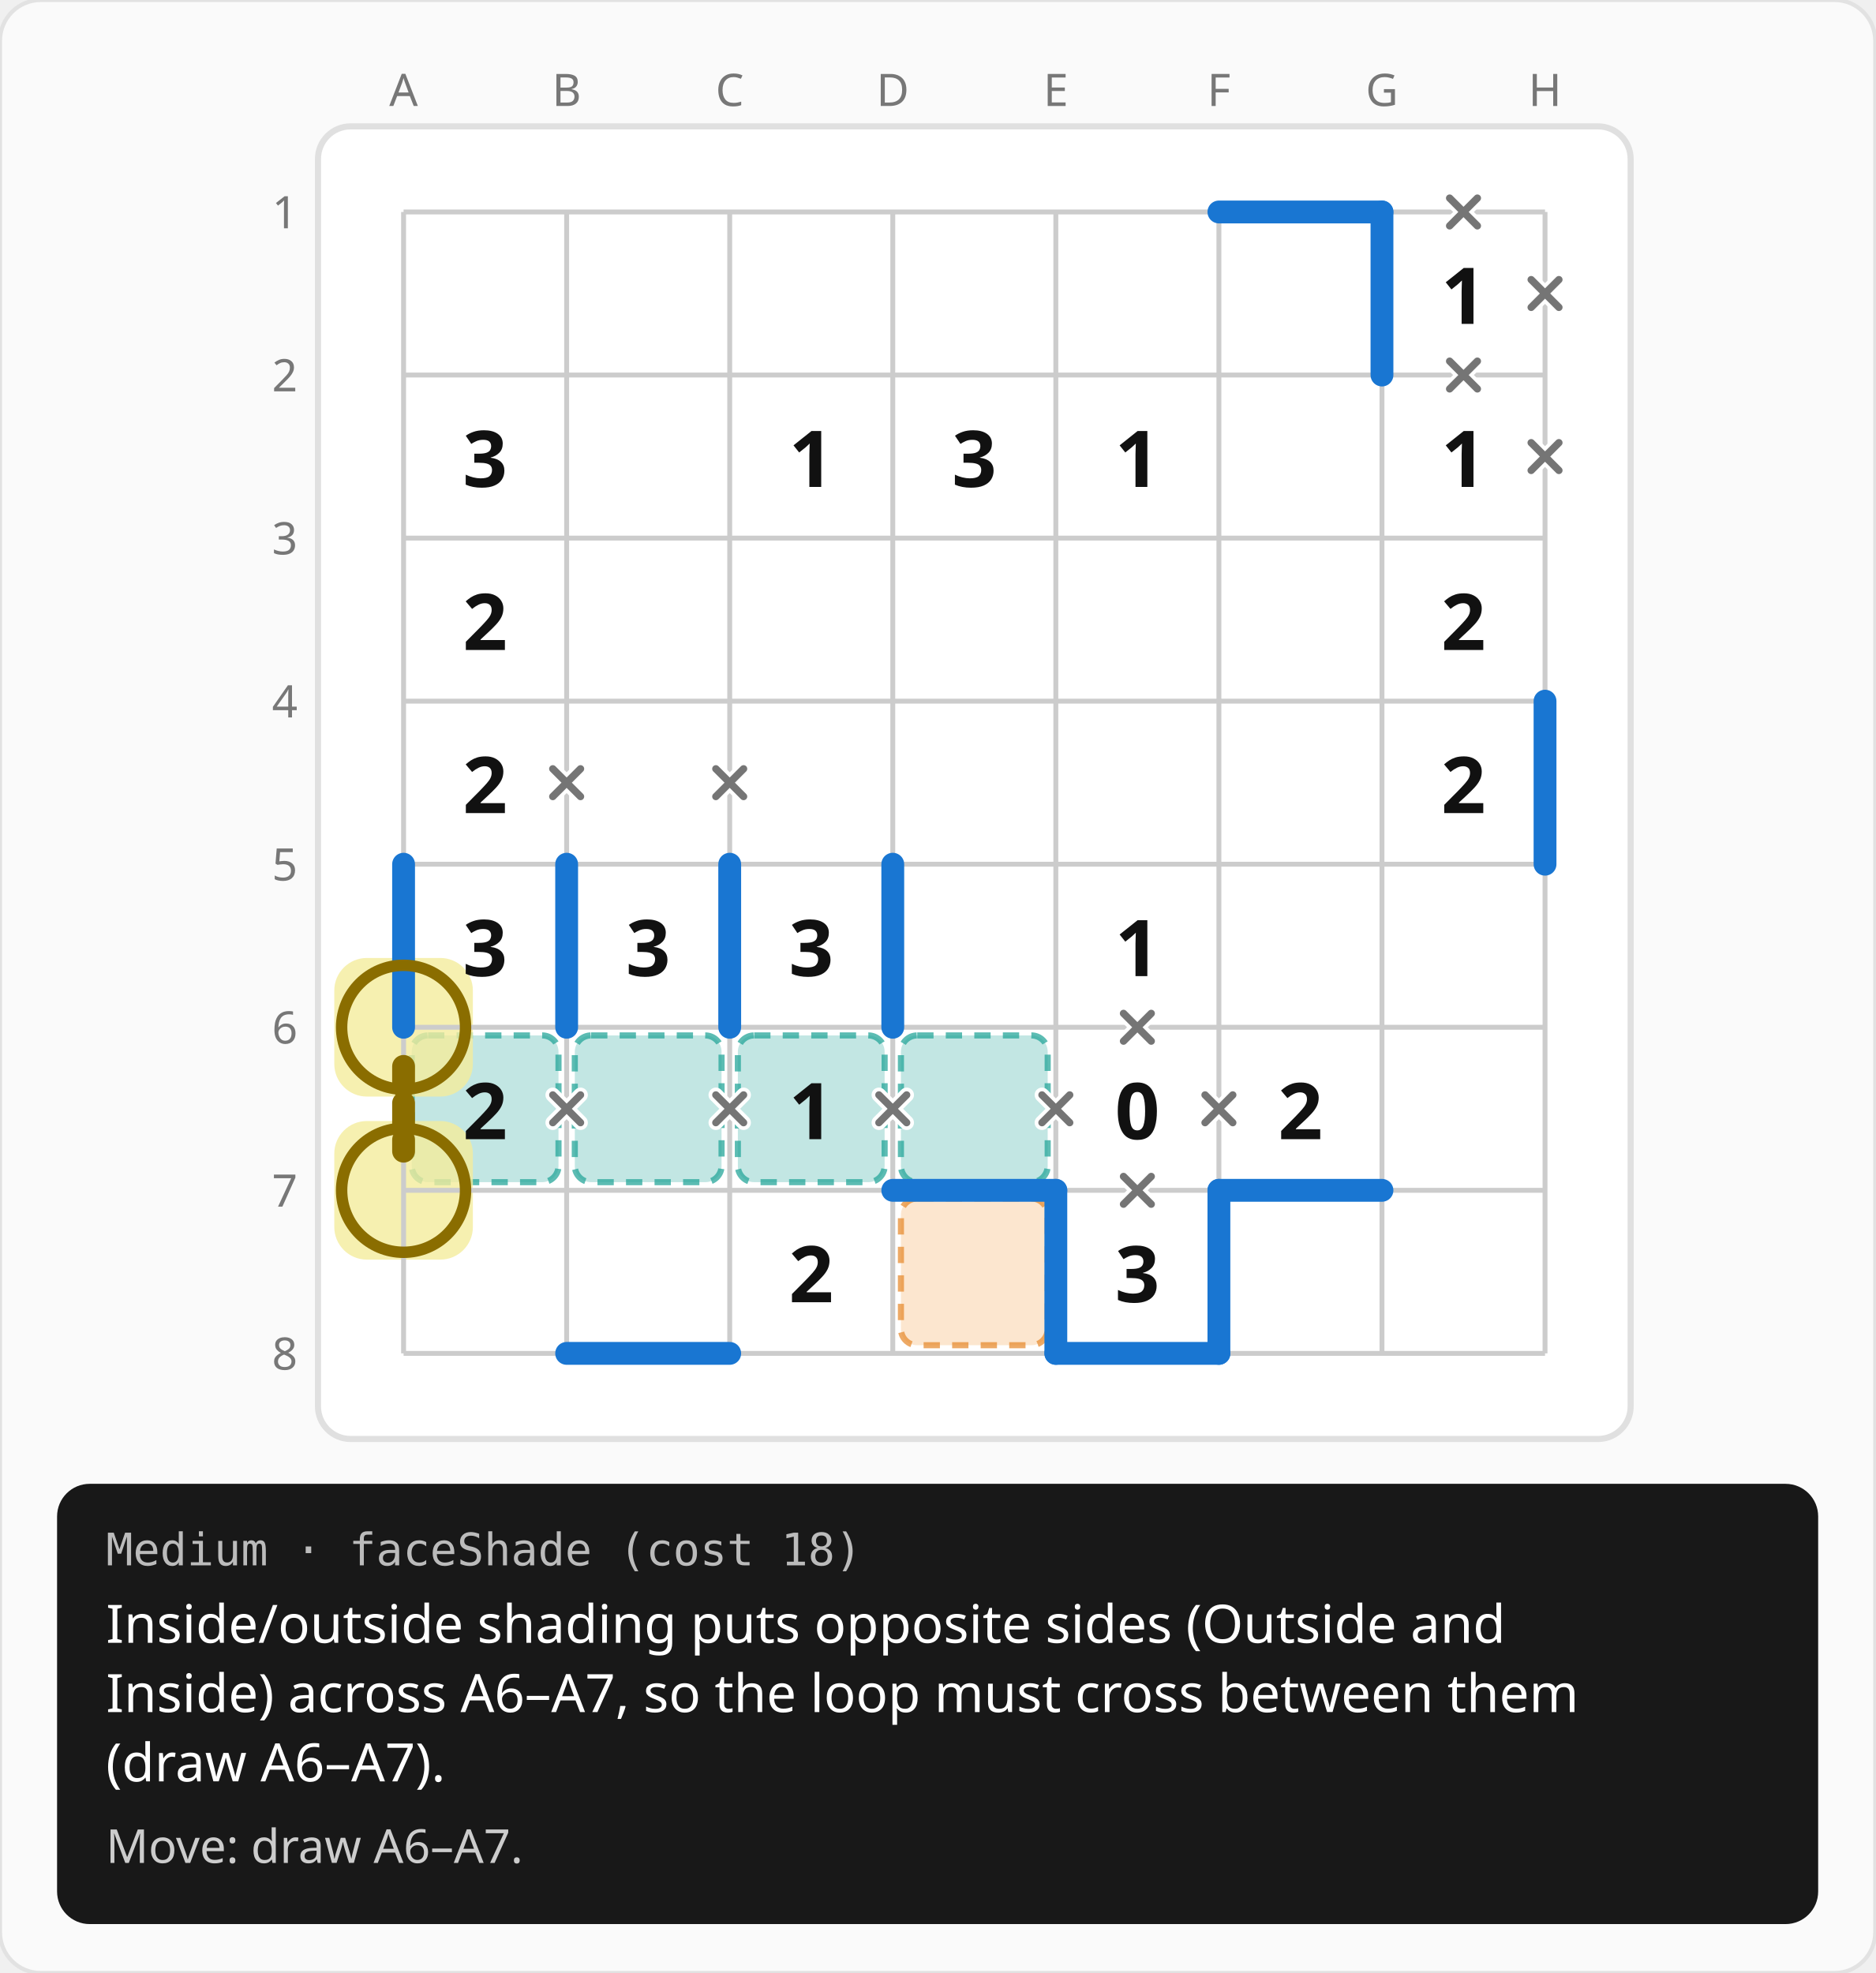
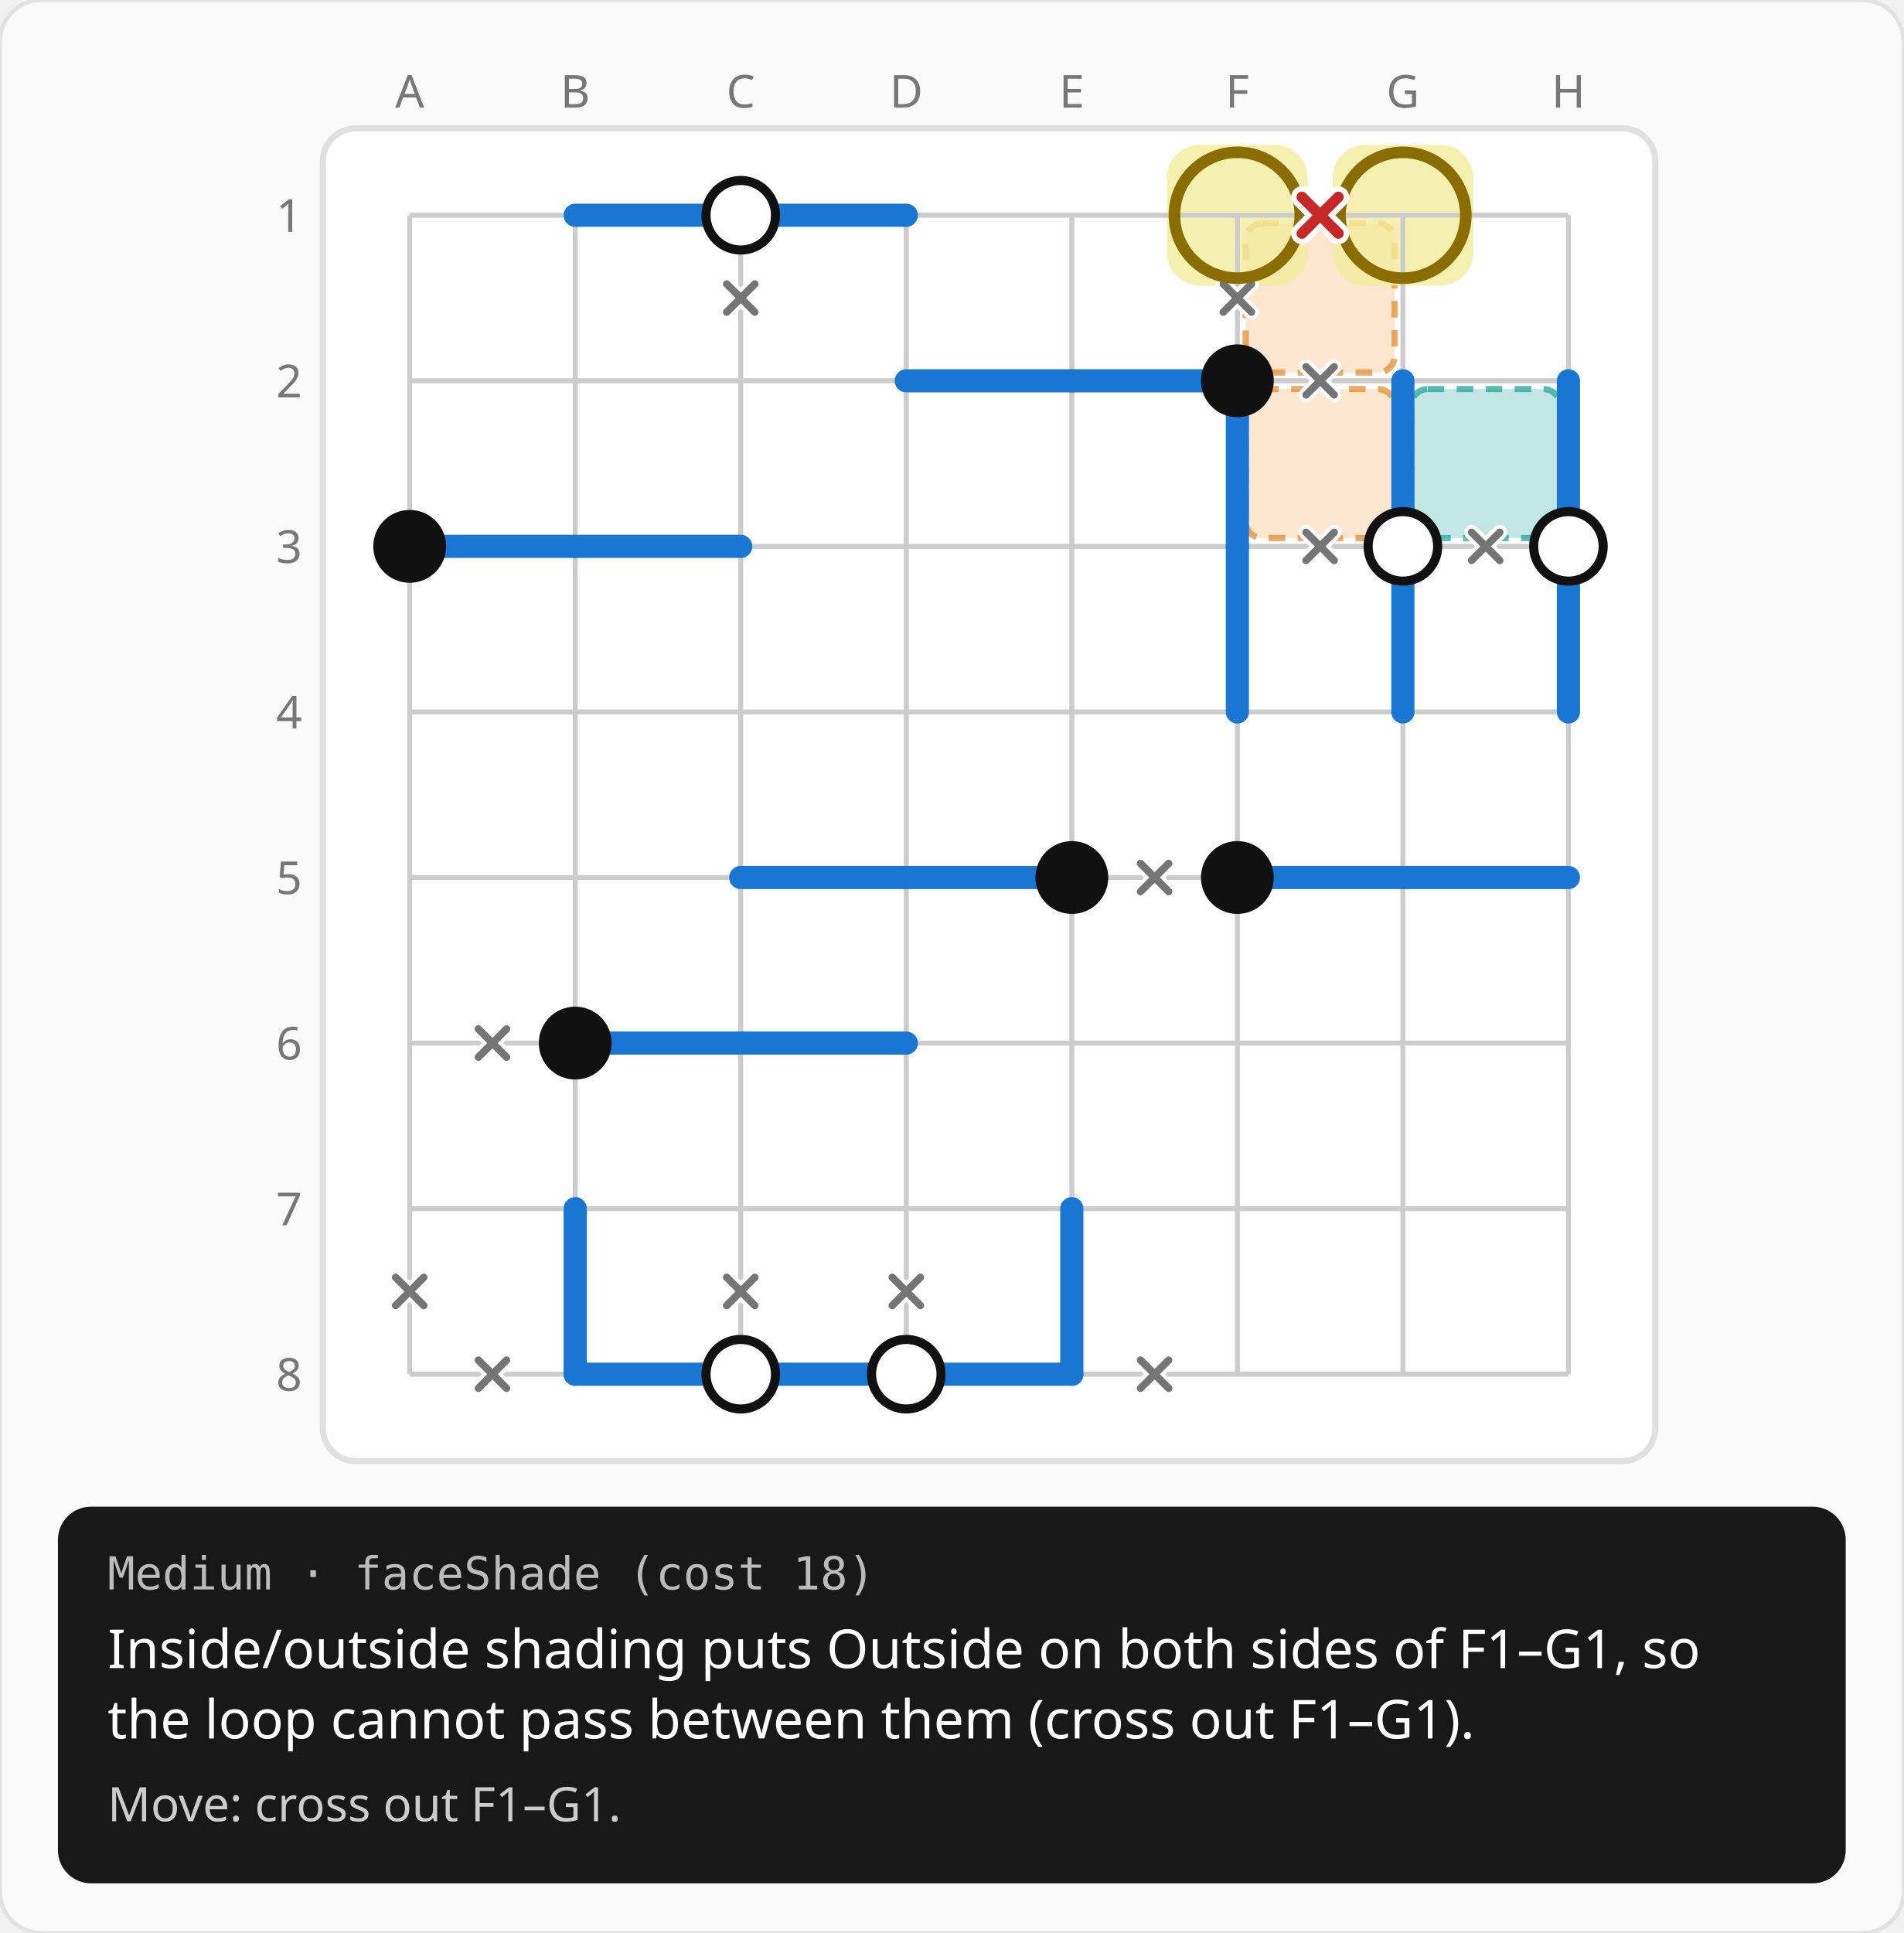
- <svg xmlns="http://www.w3.org/2000/svg" width="460" height="484" viewBox="0 0 460 484">
-   <rect width="460" height="484" rx="10" fill="#fafafa" stroke="#e2e2e2" />
+ <svg xmlns="http://www.w3.org/2000/svg" width="460" height="467" viewBox="0 0 460 467">
+   <rect width="460" height="467" rx="10" fill="#fafafa" stroke="#e2e2e2" />
  <defs>
    <pattern id="hatch" width="8" height="8" patternUnits="userSpaceOnUse" patternTransform="rotate(45)">
      <line x1="0" y1="0" x2="0" y2="8" stroke="#d55e00" stroke-width="3" opacity="0.55" />
    </pattern>
  </defs>
  <g transform="translate(59 12)">
    <text x="40" y="14" fill="#777777" font-size="11" font-family="system-ui, sans-serif" text-anchor="middle">A</text>
    <text x="80" y="14" fill="#777777" font-size="11" font-family="system-ui, sans-serif" text-anchor="middle">B</text>
    <text x="120" y="14" fill="#777777" font-size="11" font-family="system-ui, sans-serif" text-anchor="middle">C</text>
    <text x="160" y="14" fill="#777777" font-size="11" font-family="system-ui, sans-serif" text-anchor="middle">D</text>
    <text x="200" y="14" fill="#777777" font-size="11" font-family="system-ui, sans-serif" text-anchor="middle">E</text>
    <text x="240" y="14" fill="#777777" font-size="11" font-family="system-ui, sans-serif" text-anchor="middle">F</text>
    <text x="280" y="14" fill="#777777" font-size="11" font-family="system-ui, sans-serif" text-anchor="middle">G</text>
    <text x="320" y="14" fill="#777777" font-size="11" font-family="system-ui, sans-serif" text-anchor="middle">H</text>
    <text x="14" y="44" fill="#777777" font-size="11" font-family="system-ui, sans-serif" text-anchor="end">1</text>
    <text x="14" y="84" fill="#777777" font-size="11" font-family="system-ui, sans-serif" text-anchor="end">2</text>
    <text x="14" y="124" fill="#777777" font-size="11" font-family="system-ui, sans-serif" text-anchor="end">3</text>
    <text x="14" y="164" fill="#777777" font-size="11" font-family="system-ui, sans-serif" text-anchor="end">4</text>
    <text x="14" y="204" fill="#777777" font-size="11" font-family="system-ui, sans-serif" text-anchor="end">5</text>
    <text x="14" y="244" fill="#777777" font-size="11" font-family="system-ui, sans-serif" text-anchor="end">6</text>
    <text x="14" y="284" fill="#777777" font-size="11" font-family="system-ui, sans-serif" text-anchor="end">7</text>
    <text x="14" y="324" fill="#777777" font-size="11" font-family="system-ui, sans-serif" text-anchor="end">8</text>
    <g transform="translate(18 18)">
      <rect x="1" y="1" width="322" height="322" rx="8" fill="#ffffff" stroke="#e0e0e0" stroke-width="1.5" />
-       <rect x="144" y="224" width="36" height="36" rx="4" fill="rgba(38,166,154,0.28)" stroke="rgba(38,166,154,0.75)" stroke-width="1.5" stroke-dasharray="4 3" />
-       <rect x="104" y="224" width="36" height="36" rx="4" fill="rgba(38,166,154,0.28)" stroke="rgba(38,166,154,0.75)" stroke-width="1.5" stroke-dasharray="4 3" />
-       <rect x="64" y="224" width="36" height="36" rx="4" fill="rgba(38,166,154,0.28)" stroke="rgba(38,166,154,0.75)" stroke-width="1.5" stroke-dasharray="4 3" />
-       <rect x="24" y="224" width="36" height="36" rx="4" fill="rgba(38,166,154,0.28)" stroke="rgba(38,166,154,0.75)" stroke-width="1.5" stroke-dasharray="4 3" />
-       <rect x="144" y="264" width="36" height="36" rx="4" fill="rgba(245,166,85,0.28)" stroke="rgba(230,140,50,0.75)" stroke-width="1.5" stroke-dasharray="4 3" />
-       <rect x="5" y="205" width="34" height="34" rx="8" fill="rgba(244,236,156,0.8)" />
-       <rect x="5" y="245" width="34" height="34" rx="8" fill="rgba(244,236,156,0.8)" />
+       <rect x="264" y="64" width="36" height="36" rx="4" fill="rgba(38,166,154,0.28)" stroke="rgba(38,166,154,0.75)" stroke-width="1.5" stroke-dasharray="4 3" />
+       <rect x="224" y="64" width="36" height="36" rx="4" fill="rgba(245,166,85,0.28)" stroke="rgba(230,140,50,0.75)" stroke-width="1.5" stroke-dasharray="4 3" />
+       <rect x="224" y="24" width="36" height="36" rx="4" fill="rgba(245,166,85,0.28)" stroke="rgba(230,140,50,0.75)" stroke-width="1.5" stroke-dasharray="4 3" />
+       <rect x="205" y="5" width="34" height="34" rx="8" fill="rgba(244,236,156,0.8)" />
+       <rect x="245" y="5" width="34" height="34" rx="8" fill="rgba(244,236,156,0.8)" />
      <line x1="22" y1="22" x2="302" y2="22" stroke="#cccccc" stroke-width="1.2" />
      <line x1="22" y1="62" x2="302" y2="62" stroke="#cccccc" stroke-width="1.2" />
      <line x1="22" y1="102" x2="302" y2="102" stroke="#cccccc" stroke-width="1.2" />
      <line x1="22" y1="142" x2="302" y2="142" stroke="#cccccc" stroke-width="1.2" />
      <line x1="22" y1="182" x2="302" y2="182" stroke="#cccccc" stroke-width="1.2" />
      <line x1="22" y1="222" x2="302" y2="222" stroke="#cccccc" stroke-width="1.2" />
      <line x1="22" y1="262" x2="302" y2="262" stroke="#cccccc" stroke-width="1.2" />
      <line x1="22" y1="302" x2="302" y2="302" stroke="#cccccc" stroke-width="1.2" />
      <line x1="22" y1="22" x2="22" y2="302" stroke="#cccccc" stroke-width="1.2" />
      <line x1="62" y1="22" x2="62" y2="302" stroke="#cccccc" stroke-width="1.2" />
      <line x1="102" y1="22" x2="102" y2="302" stroke="#cccccc" stroke-width="1.2" />
      <line x1="142" y1="22" x2="142" y2="302" stroke="#cccccc" stroke-width="1.2" />
      <line x1="182" y1="22" x2="182" y2="302" stroke="#cccccc" stroke-width="1.2" />
      <line x1="222" y1="22" x2="222" y2="302" stroke="#cccccc" stroke-width="1.2" />
      <line x1="262" y1="22" x2="262" y2="302" stroke="#cccccc" stroke-width="1.2" />
      <line x1="302" y1="22" x2="302" y2="302" stroke="#cccccc" stroke-width="1.2" />
-       <text x="282" y="42" font-size="19.2" font-weight="700" font-family="system-ui, sans-serif" text-anchor="middle" dominant-baseline="central" fill="#111111">1</text>
-       <text x="42" y="82" font-size="19.2" font-weight="700" font-family="system-ui, sans-serif" text-anchor="middle" dominant-baseline="central" fill="#111111">3</text>
-       <text x="122" y="82" font-size="19.2" font-weight="700" font-family="system-ui, sans-serif" text-anchor="middle" dominant-baseline="central" fill="#111111">1</text>
-       <text x="162" y="82" font-size="19.2" font-weight="700" font-family="system-ui, sans-serif" text-anchor="middle" dominant-baseline="central" fill="#111111">3</text>
-       <text x="202" y="82" font-size="19.2" font-weight="700" font-family="system-ui, sans-serif" text-anchor="middle" dominant-baseline="central" fill="#111111">1</text>
-       <text x="282" y="82" font-size="19.2" font-weight="700" font-family="system-ui, sans-serif" text-anchor="middle" dominant-baseline="central" fill="#111111">1</text>
-       <text x="42" y="122" font-size="19.2" font-weight="700" font-family="system-ui, sans-serif" text-anchor="middle" dominant-baseline="central" fill="#111111">2</text>
-       <text x="282" y="122" font-size="19.2" font-weight="700" font-family="system-ui, sans-serif" text-anchor="middle" dominant-baseline="central" fill="#111111">2</text>
-       <text x="42" y="162" font-size="19.2" font-weight="700" font-family="system-ui, sans-serif" text-anchor="middle" dominant-baseline="central" fill="#111111">2</text>
-       <text x="282" y="162" font-size="19.2" font-weight="700" font-family="system-ui, sans-serif" text-anchor="middle" dominant-baseline="central" fill="#111111">2</text>
-       <text x="42" y="202" font-size="19.2" font-weight="700" font-family="system-ui, sans-serif" text-anchor="middle" dominant-baseline="central" fill="#111111">3</text>
-       <text x="82" y="202" font-size="19.2" font-weight="700" font-family="system-ui, sans-serif" text-anchor="middle" dominant-baseline="central" fill="#111111">3</text>
-       <text x="122" y="202" font-size="19.2" font-weight="700" font-family="system-ui, sans-serif" text-anchor="middle" dominant-baseline="central" fill="#111111">3</text>
-       <text x="202" y="202" font-size="19.2" font-weight="700" font-family="system-ui, sans-serif" text-anchor="middle" dominant-baseline="central" fill="#111111">1</text>
-       <text x="42" y="242" font-size="19.2" font-weight="700" font-family="system-ui, sans-serif" text-anchor="middle" dominant-baseline="central" fill="#111111">2</text>
-       <text x="122" y="242" font-size="19.2" font-weight="700" font-family="system-ui, sans-serif" text-anchor="middle" dominant-baseline="central" fill="#111111">1</text>
-       <text x="202" y="242" font-size="19.2" font-weight="700" font-family="system-ui, sans-serif" text-anchor="middle" dominant-baseline="central" fill="#111111">0</text>
-       <text x="242" y="242" font-size="19.2" font-weight="700" font-family="system-ui, sans-serif" text-anchor="middle" dominant-baseline="central" fill="#111111">2</text>
-       <text x="122" y="282" font-size="19.2" font-weight="700" font-family="system-ui, sans-serif" text-anchor="middle" dominant-baseline="central" fill="#111111">2</text>
-       <text x="202" y="282" font-size="19.2" font-weight="700" font-family="system-ui, sans-serif" text-anchor="middle" dominant-baseline="central" fill="#111111">3</text>
-       <line x1="222" y1="22" x2="262" y2="22" stroke="#1976d2" stroke-width="5.6" stroke-linecap="round" />
-       <line x1="262" y1="22" x2="262" y2="62" stroke="#1976d2" stroke-width="5.6" stroke-linecap="round" />
-       <line x1="302" y1="142" x2="302" y2="182" stroke="#1976d2" stroke-width="5.6" stroke-linecap="round" />
-       <line x1="22" y1="182" x2="22" y2="222" stroke="#1976d2" stroke-width="5.6" stroke-linecap="round" />
-       <line x1="62" y1="182" x2="62" y2="222" stroke="#1976d2" stroke-width="5.6" stroke-linecap="round" />
-       <line x1="102" y1="182" x2="102" y2="222" stroke="#1976d2" stroke-width="5.6" stroke-linecap="round" />
-       <line x1="142" y1="182" x2="142" y2="222" stroke="#1976d2" stroke-width="5.6" stroke-linecap="round" />
-       <line x1="142" y1="262" x2="182" y2="262" stroke="#1976d2" stroke-width="5.6" stroke-linecap="round" />
+       <line x1="62" y1="22" x2="102" y2="22" stroke="#1976d2" stroke-width="5.6" stroke-linecap="round" />
+       <line x1="102" y1="22" x2="142" y2="22" stroke="#1976d2" stroke-width="5.6" stroke-linecap="round" />
+       <line x1="142" y1="62" x2="182" y2="62" stroke="#1976d2" stroke-width="5.6" stroke-linecap="round" />
+       <line x1="182" y1="62" x2="222" y2="62" stroke="#1976d2" stroke-width="5.6" stroke-linecap="round" />
+       <line x1="222" y1="62" x2="222" y2="102" stroke="#1976d2" stroke-width="5.6" stroke-linecap="round" />
+       <line x1="262" y1="62" x2="262" y2="102" stroke="#1976d2" stroke-width="5.6" stroke-linecap="round" />
+       <line x1="302" y1="62" x2="302" y2="102" stroke="#1976d2" stroke-width="5.6" stroke-linecap="round" />
+       <line x1="22" y1="102" x2="62" y2="102" stroke="#1976d2" stroke-width="5.6" stroke-linecap="round" />
+       <line x1="62" y1="102" x2="102" y2="102" stroke="#1976d2" stroke-width="5.6" stroke-linecap="round" />
+       <line x1="222" y1="102" x2="222" y2="142" stroke="#1976d2" stroke-width="5.6" stroke-linecap="round" />
+       <line x1="262" y1="102" x2="262" y2="142" stroke="#1976d2" stroke-width="5.6" stroke-linecap="round" />
+       <line x1="302" y1="102" x2="302" y2="142" stroke="#1976d2" stroke-width="5.6" stroke-linecap="round" />
+       <line x1="102" y1="182" x2="142" y2="182" stroke="#1976d2" stroke-width="5.6" stroke-linecap="round" />
+       <line x1="142" y1="182" x2="182" y2="182" stroke="#1976d2" stroke-width="5.6" stroke-linecap="round" />
+       <line x1="222" y1="182" x2="262" y2="182" stroke="#1976d2" stroke-width="5.6" stroke-linecap="round" />
+       <line x1="262" y1="182" x2="302" y2="182" stroke="#1976d2" stroke-width="5.6" stroke-linecap="round" />
+       <line x1="62" y1="222" x2="102" y2="222" stroke="#1976d2" stroke-width="5.6" stroke-linecap="round" />
+       <line x1="102" y1="222" x2="142" y2="222" stroke="#1976d2" stroke-width="5.6" stroke-linecap="round" />
+       <line x1="62" y1="262" x2="62" y2="302" stroke="#1976d2" stroke-width="5.6" stroke-linecap="round" />
      <line x1="182" y1="262" x2="182" y2="302" stroke="#1976d2" stroke-width="5.6" stroke-linecap="round" />
-       <line x1="222" y1="262" x2="262" y2="262" stroke="#1976d2" stroke-width="5.6" stroke-linecap="round" />
-       <line x1="222" y1="262" x2="222" y2="302" stroke="#1976d2" stroke-width="5.6" stroke-linecap="round" />
      <line x1="62" y1="302" x2="102" y2="302" stroke="#1976d2" stroke-width="5.6" stroke-linecap="round" />
-       <line x1="182" y1="302" x2="222" y2="302" stroke="#1976d2" stroke-width="5.6" stroke-linecap="round" />
-       <path d="M278.6 18.6L285.4 25.4M278.6 25.4L285.4 18.6" stroke="#ffffff" stroke-width="3.6" stroke-linecap="round" />
-       <path d="M278.6 18.6L285.4 25.4M278.6 25.4L285.4 18.6" stroke="#757575" stroke-width="1.8" stroke-linecap="round" />
-       <path d="M298.6 38.6L305.4 45.4M298.6 45.4L305.4 38.6" stroke="#ffffff" stroke-width="3.6" stroke-linecap="round" />
-       <path d="M298.6 38.6L305.4 45.4M298.6 45.4L305.4 38.6" stroke="#757575" stroke-width="1.8" stroke-linecap="round" />
-       <path d="M278.6 58.6L285.4 65.4M278.6 65.4L285.4 58.6" stroke="#ffffff" stroke-width="3.6" stroke-linecap="round" />
-       <path d="M278.6 58.6L285.4 65.4M278.6 65.4L285.4 58.6" stroke="#757575" stroke-width="1.8" stroke-linecap="round" />
-       <path d="M298.6 78.6L305.4 85.4M298.6 85.4L305.4 78.6" stroke="#ffffff" stroke-width="3.6" stroke-linecap="round" />
-       <path d="M298.6 78.6L305.4 85.4M298.6 85.4L305.4 78.6" stroke="#757575" stroke-width="1.8" stroke-linecap="round" />
-       <path d="M58.6 158.6L65.4 165.4M58.6 165.4L65.4 158.6" stroke="#ffffff" stroke-width="3.6" stroke-linecap="round" />
-       <path d="M58.6 158.6L65.4 165.4M58.6 165.4L65.4 158.6" stroke="#757575" stroke-width="1.8" stroke-linecap="round" />
-       <path d="M98.6 158.6L105.4 165.4M98.6 165.4L105.4 158.6" stroke="#ffffff" stroke-width="3.6" stroke-linecap="round" />
-       <path d="M98.6 158.6L105.4 165.4M98.6 165.4L105.4 158.6" stroke="#757575" stroke-width="1.8" stroke-linecap="round" />
-       <path d="M58.6 238.6L65.4 245.4M58.6 245.4L65.4 238.6" stroke="#ffffff" stroke-width="3.6" stroke-linecap="round" />
-       <path d="M58.6 238.6L65.4 245.4M58.6 245.4L65.4 238.6" stroke="#757575" stroke-width="1.8" stroke-linecap="round" />
-       <path d="M98.6 238.6L105.4 245.4M98.6 245.4L105.4 238.6" stroke="#ffffff" stroke-width="3.6" stroke-linecap="round" />
-       <path d="M98.6 238.6L105.4 245.4M98.6 245.4L105.4 238.6" stroke="#757575" stroke-width="1.8" stroke-linecap="round" />
-       <path d="M138.6 238.6L145.4 245.4M138.6 245.4L145.4 238.6" stroke="#ffffff" stroke-width="3.6" stroke-linecap="round" />
-       <path d="M138.6 238.6L145.4 245.4M138.6 245.4L145.4 238.6" stroke="#757575" stroke-width="1.8" stroke-linecap="round" />
-       <path d="M198.6 218.6L205.4 225.4M198.6 225.4L205.4 218.6" stroke="#ffffff" stroke-width="3.6" stroke-linecap="round" />
-       <path d="M198.6 218.6L205.4 225.4M198.6 225.4L205.4 218.6" stroke="#757575" stroke-width="1.8" stroke-linecap="round" />
-       <path d="M178.6 238.6L185.4 245.4M178.6 245.4L185.4 238.6" stroke="#ffffff" stroke-width="3.6" stroke-linecap="round" />
-       <path d="M178.6 238.6L185.4 245.4M178.6 245.4L185.4 238.6" stroke="#757575" stroke-width="1.8" stroke-linecap="round" />
-       <path d="M218.6 238.6L225.4 245.4M218.6 245.4L225.4 238.6" stroke="#ffffff" stroke-width="3.6" stroke-linecap="round" />
-       <path d="M218.6 238.6L225.4 245.4M218.6 245.4L225.4 238.6" stroke="#757575" stroke-width="1.8" stroke-linecap="round" />
-       <path d="M198.6 258.6L205.4 265.4M198.6 265.4L205.4 258.6" stroke="#ffffff" stroke-width="3.6" stroke-linecap="round" />
-       <path d="M198.6 258.6L205.4 265.4M198.6 265.4L205.4 258.6" stroke="#757575" stroke-width="1.8" stroke-linecap="round" />
-       <circle cx="22" cy="222" r="15.2" fill="none" stroke="#8a6d00" stroke-width="2.8" />
-       <circle cx="22" cy="262" r="15.2" fill="none" stroke="#8a6d00" stroke-width="2.8" />
-       <line x1="22" y1="231.6" x2="22" y2="252.4" stroke="#8a6d00" stroke-width="5.6" stroke-linecap="round" stroke-dasharray="5 4" />
+       <line x1="102" y1="302" x2="142" y2="302" stroke="#1976d2" stroke-width="5.6" stroke-linecap="round" />
+       <line x1="142" y1="302" x2="182" y2="302" stroke="#1976d2" stroke-width="5.6" stroke-linecap="round" />
+       <circle cx="102" cy="22" r="8.4" fill="#ffffff" />
+       <circle cx="102" cy="22" r="8.4" fill="none" stroke="#111111" stroke-width="2.2" />
+       <circle cx="222" cy="62" r="8.8" fill="#111111" />
+       <circle cx="22" cy="102" r="8.8" fill="#111111" />
+       <circle cx="262" cy="102" r="8.4" fill="#ffffff" />
+       <circle cx="262" cy="102" r="8.4" fill="none" stroke="#111111" stroke-width="2.2" />
+       <circle cx="302" cy="102" r="8.4" fill="#ffffff" />
+       <circle cx="302" cy="102" r="8.4" fill="none" stroke="#111111" stroke-width="2.2" />
+       <circle cx="182" cy="182" r="8.8" fill="#111111" />
+       <circle cx="222" cy="182" r="8.8" fill="#111111" />
+       <circle cx="62" cy="222" r="8.8" fill="#111111" />
+       <circle cx="102" cy="302" r="8.4" fill="#ffffff" />
+       <circle cx="102" cy="302" r="8.4" fill="none" stroke="#111111" stroke-width="2.2" />
+       <circle cx="142" cy="302" r="8.4" fill="#ffffff" />
+       <circle cx="142" cy="302" r="8.4" fill="none" stroke="#111111" stroke-width="2.2" />
+       <path d="M98.6 38.6L105.4 45.4M98.6 45.4L105.4 38.6" stroke="#ffffff" stroke-width="3.6" stroke-linecap="round" />
+       <path d="M98.6 38.6L105.4 45.4M98.6 45.4L105.4 38.6" stroke="#757575" stroke-width="1.8" stroke-linecap="round" />
+       <path d="M218.6 38.6L225.4 45.4M218.6 45.4L225.4 38.6" stroke="#ffffff" stroke-width="3.6" stroke-linecap="round" />
+       <path d="M218.6 38.6L225.4 45.4M218.6 45.4L225.4 38.6" stroke="#757575" stroke-width="1.8" stroke-linecap="round" />
+       <path d="M238.6 58.6L245.4 65.4M238.6 65.4L245.4 58.6" stroke="#ffffff" stroke-width="3.6" stroke-linecap="round" />
+       <path d="M238.6 58.6L245.4 65.4M238.6 65.4L245.4 58.6" stroke="#757575" stroke-width="1.8" stroke-linecap="round" />
+       <path d="M238.6 98.6L245.4 105.4M238.6 105.4L245.4 98.6" stroke="#ffffff" stroke-width="3.6" stroke-linecap="round" />
+       <path d="M238.6 98.6L245.4 105.4M238.6 105.4L245.4 98.6" stroke="#757575" stroke-width="1.8" stroke-linecap="round" />
+       <path d="M278.6 98.6L285.4 105.4M278.6 105.4L285.4 98.6" stroke="#ffffff" stroke-width="3.6" stroke-linecap="round" />
+       <path d="M278.6 98.6L285.4 105.4M278.6 105.4L285.4 98.6" stroke="#757575" stroke-width="1.8" stroke-linecap="round" />
+       <path d="M198.6 178.6L205.4 185.4M198.6 185.4L205.4 178.6" stroke="#ffffff" stroke-width="3.6" stroke-linecap="round" />
+       <path d="M198.6 178.6L205.4 185.4M198.6 185.4L205.4 178.6" stroke="#757575" stroke-width="1.8" stroke-linecap="round" />
+       <path d="M38.6 218.6L45.4 225.4M38.6 225.4L45.4 218.6" stroke="#ffffff" stroke-width="3.6" stroke-linecap="round" />
+       <path d="M38.6 218.6L45.4 225.4M38.6 225.4L45.4 218.6" stroke="#757575" stroke-width="1.8" stroke-linecap="round" />
+       <path d="M18.6 278.6L25.4 285.4M18.6 285.4L25.4 278.6" stroke="#ffffff" stroke-width="3.6" stroke-linecap="round" />
+       <path d="M18.6 278.6L25.4 285.4M18.6 285.4L25.4 278.6" stroke="#757575" stroke-width="1.8" stroke-linecap="round" />
+       <path d="M98.6 278.6L105.4 285.4M98.6 285.4L105.4 278.6" stroke="#ffffff" stroke-width="3.6" stroke-linecap="round" />
+       <path d="M98.6 278.6L105.4 285.4M98.6 285.4L105.4 278.6" stroke="#757575" stroke-width="1.8" stroke-linecap="round" />
+       <path d="M138.6 278.6L145.4 285.4M138.6 285.4L145.4 278.6" stroke="#ffffff" stroke-width="3.6" stroke-linecap="round" />
+       <path d="M138.6 278.6L145.4 285.4M138.6 285.4L145.4 278.6" stroke="#757575" stroke-width="1.8" stroke-linecap="round" />
+       <path d="M38.6 298.6L45.4 305.4M38.6 305.4L45.4 298.6" stroke="#ffffff" stroke-width="3.6" stroke-linecap="round" />
+       <path d="M38.6 298.6L45.4 305.4M38.6 305.4L45.4 298.6" stroke="#757575" stroke-width="1.8" stroke-linecap="round" />
+       <path d="M198.6 298.6L205.4 305.4M198.6 305.4L205.4 298.6" stroke="#ffffff" stroke-width="3.6" stroke-linecap="round" />
+       <path d="M198.6 298.6L205.4 305.4M198.6 305.4L205.4 298.6" stroke="#757575" stroke-width="1.8" stroke-linecap="round" />
+       <circle cx="222" cy="22" r="15.2" fill="none" stroke="#8a6d00" stroke-width="2.8" />
+       <circle cx="262" cy="22" r="15.2" fill="none" stroke="#8a6d00" stroke-width="2.8" />
+       <path d="M237.6 17.6L246.4 26.4M237.6 26.4L246.4 17.6" stroke="#ffffff" stroke-width="5.2" stroke-linecap="round" />
+       <path d="M237.6 17.6L246.4 26.4M237.6 26.4L246.4 17.6" stroke="#c62828" stroke-width="2.6" stroke-linecap="round" />
    </g>
  </g>
-   <rect x="14" y="364" width="432" height="108" rx="8" fill="#181818" />
+   <rect x="14" y="364" width="432" height="91" rx="8" fill="#181818" />
  <text x="26" y="384" fill="#bbbbbb" font-size="11" font-family="ui-monospace, Menlo, monospace">Medium · faceShade (cost 18)</text>
-   <text x="26" y="403" fill="#ffffff" font-size="13" font-family="system-ui, sans-serif">Inside/outside shading puts opposite sides (Outside and</text>
-   <text x="26" y="420" fill="#ffffff" font-size="13" font-family="system-ui, sans-serif">Inside) across A6–A7, so the loop must cross between them</text>
-   <text x="26" y="437" fill="#ffffff" font-size="13" font-family="system-ui, sans-serif">(draw A6–A7).</text>
-   <text x="26" y="457" fill="#cccccc" font-size="11.5" font-family="system-ui, sans-serif">Move: draw A6–A7.</text>
+   <text x="26" y="403" fill="#ffffff" font-size="13" font-family="system-ui, sans-serif">Inside/outside shading puts Outside on both sides of F1–G1, so</text>
+   <text x="26" y="420" fill="#ffffff" font-size="13" font-family="system-ui, sans-serif">the loop cannot pass between them (cross out F1–G1).</text>
+   <text x="26" y="440" fill="#cccccc" font-size="11.5" font-family="system-ui, sans-serif">Move: cross out F1–G1.</text>
</svg>
